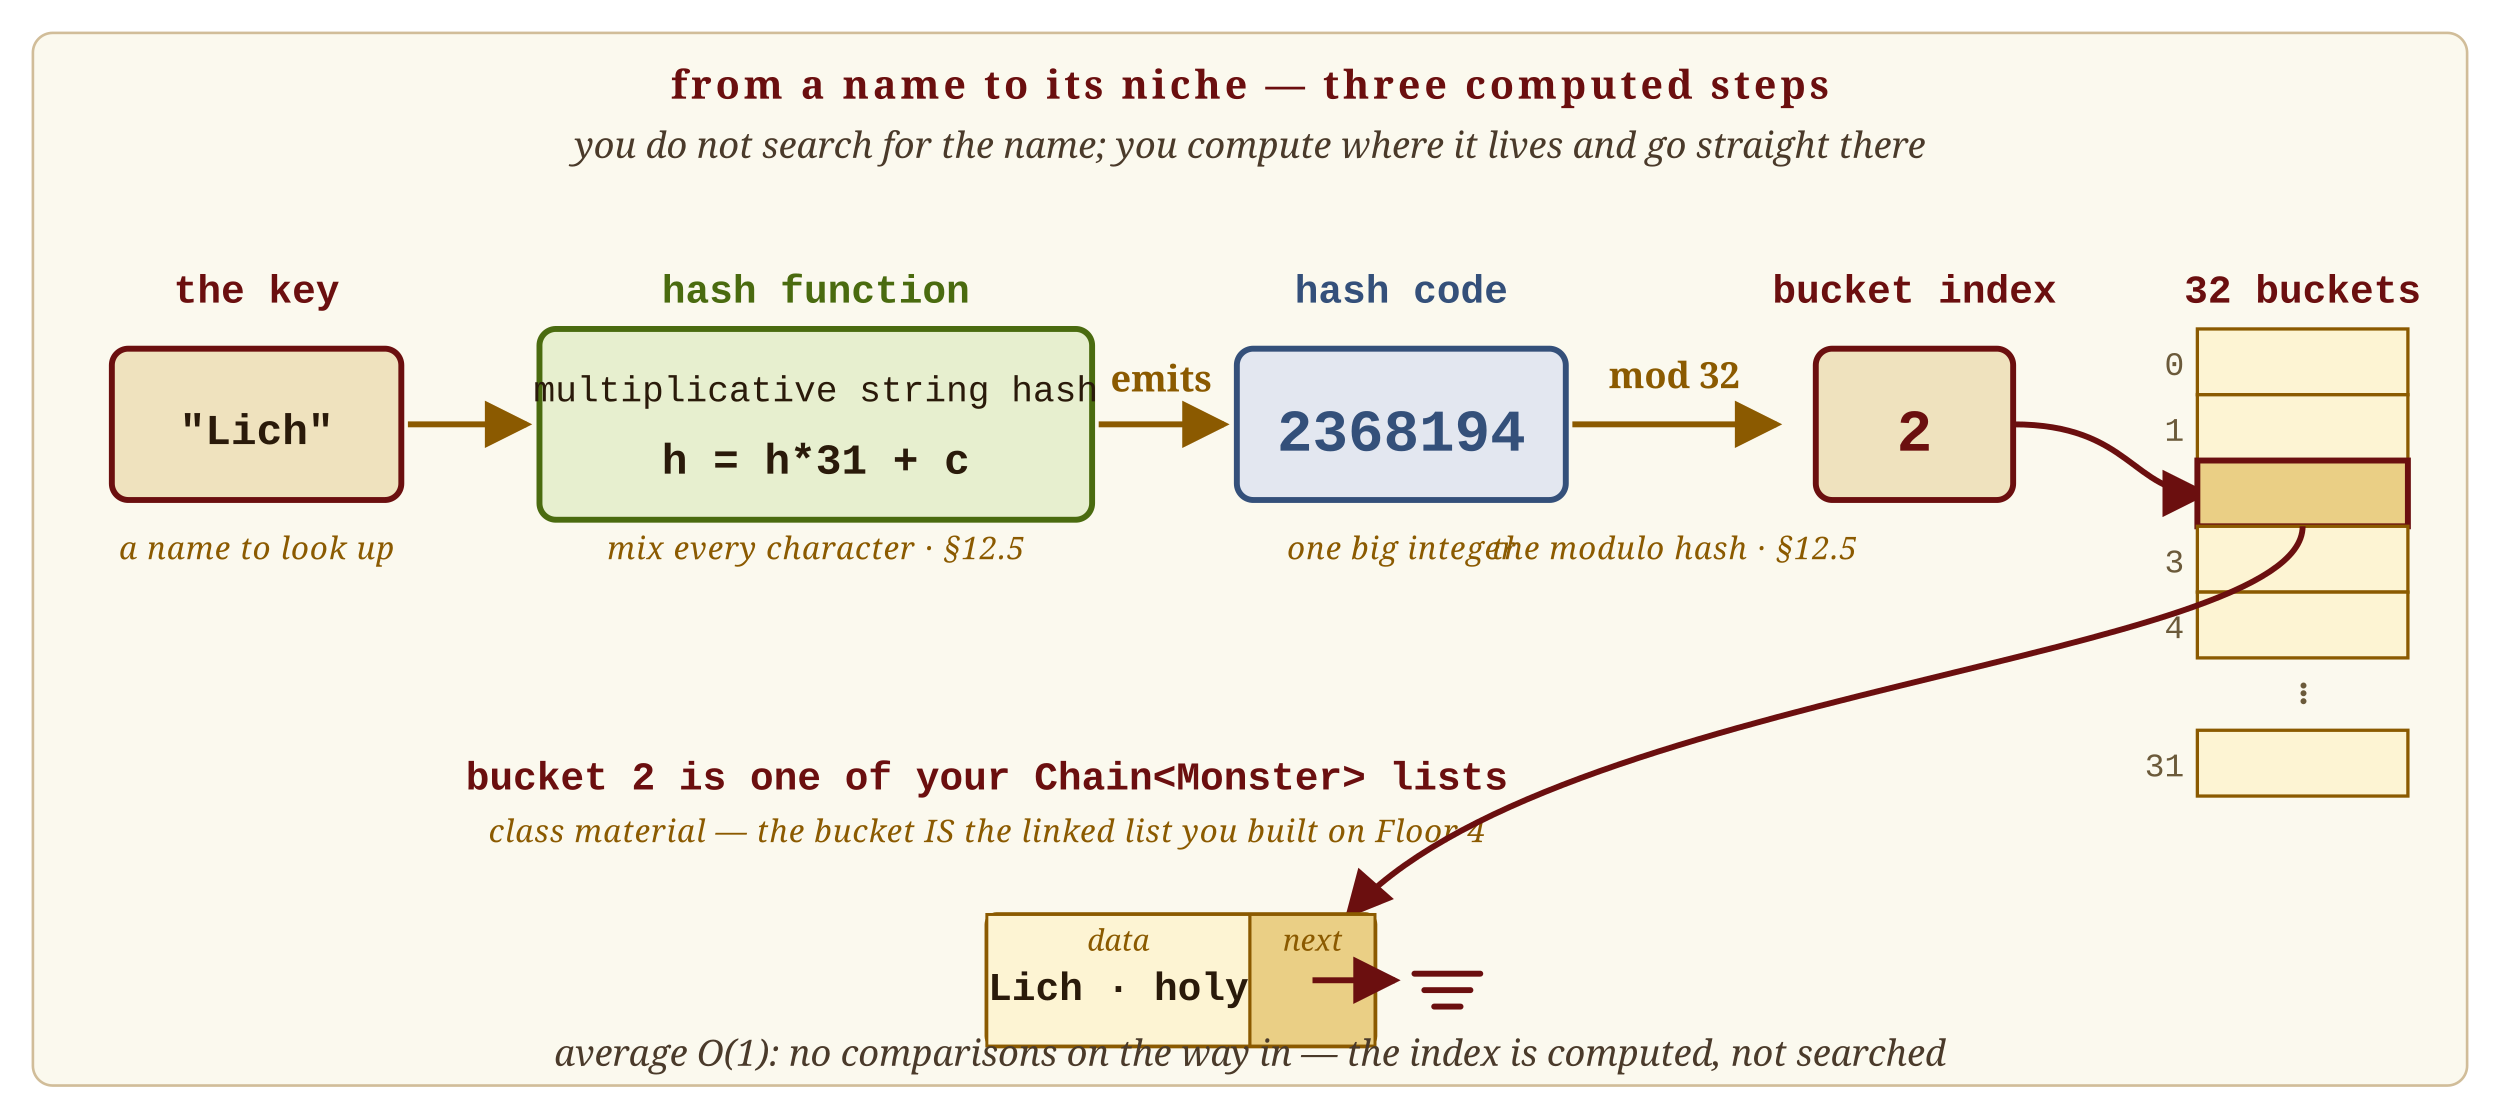
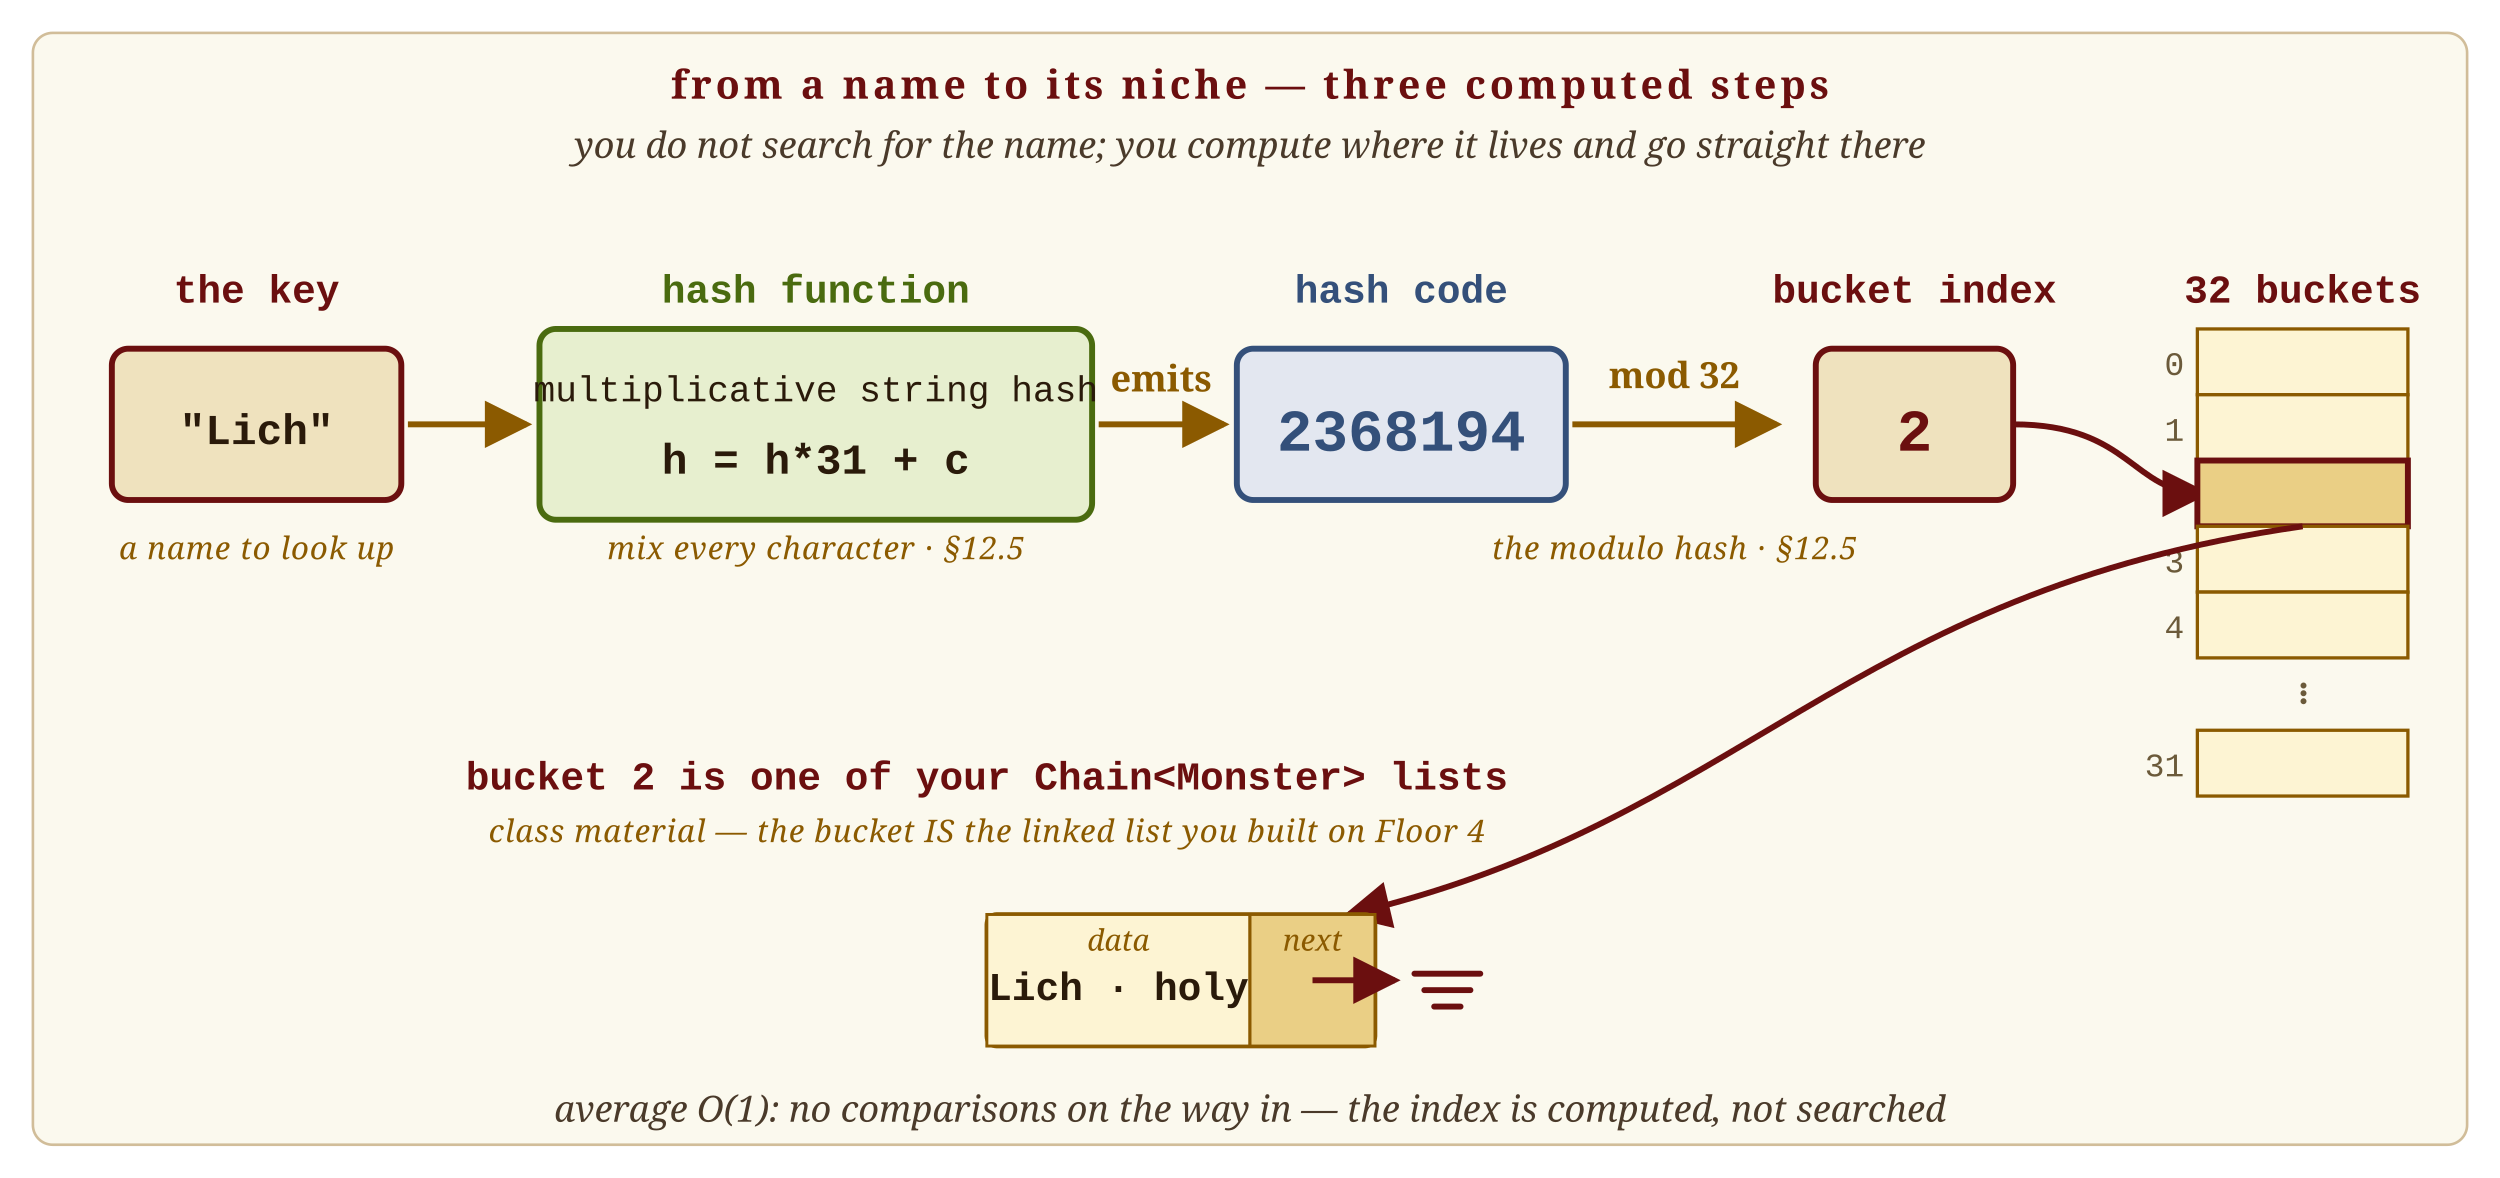
- <svg xmlns="http://www.w3.org/2000/svg" viewBox="0 0 760 340" role="img" aria-labelledby="hp-title hp-desc">
+ <svg xmlns="http://www.w3.org/2000/svg" viewBox="0 0 760 358" role="img" aria-labelledby="hp-title hp-desc">
  <style>
    .panel       { fill: #f6efd5; stroke: #8b5a00; stroke-width: 0.8; opacity: 0.4; }
    .box         { fill: #f2e4bc; stroke: #8b5a00; stroke-width: 1.4; }
    .box-src     { fill: #efe2be; stroke: #6b0f0f; stroke-width: 1.8; }
    .box-fn      { fill: #e7efcf; stroke: #4a6b0f; stroke-width: 1.8; }
    .box-code    { fill: #e3e7f0; stroke: #34507a; stroke-width: 1.8; }
    .bucket      { fill: #fdf4d3; stroke: #8b5a00; stroke-width: 1.0; }
    .bucket-hit  { fill: #eacf85; stroke: #6b0f0f; stroke-width: 1.8; }
    .node-outer  { fill: #f2e4bc; stroke: #8b5a00; stroke-width: 1.4; }
    .node-data   { fill: #fdf4d3; stroke: #8b5a00; stroke-width: 0.9; }
    .node-next   { fill: #eacf85; stroke: #8b5a00; stroke-width: 0.9; }
    .arrow       { stroke: #8b5a00; stroke-width: 1.8; fill: none; marker-end: url(#hpah); }
    .arrow-red   { stroke: #6b0f0f; stroke-width: 1.8; fill: none; marker-end: url(#hpahr); }
    .ground-line { stroke: #6b0f0f; stroke-width: 1.8; fill: none; stroke-linecap: round; }
    .panel-title { font-family: Georgia, serif; font-size: 12px; fill: #6b0f0f; font-weight: 700; text-anchor: middle; text-transform: uppercase; letter-spacing: 0.10em; }
    .subtitle    { font-family: Georgia, serif; font-size: 11px; fill: #4a3a2a; font-style: italic; text-anchor: middle; }
    .step-title  { font-family: Consolas, 'Courier New', monospace; font-size: 12px; font-weight: 700; text-anchor: middle; }
    .t-src       { fill: #6b0f0f; }
    .t-fn        { fill: #4a6b0f; }
    .t-code      { fill: #34507a; }
    .code        { font-family: Consolas, 'Courier New', monospace; font-size: 13px; fill: #2a1a0a; font-weight: 700; text-anchor: middle; }
    .code-sm     { font-family: Consolas, 'Courier New', monospace; font-size: 11px; fill: #2a1a0a; text-anchor: middle; }
    .code-big    { font-family: Consolas, 'Courier New', monospace; font-size: 18px; fill: #34507a; font-weight: 700; text-anchor: middle; }
    .idx         { font-family: Consolas, 'Courier New', monospace; font-size: 10px; fill: #6b5a3a; text-anchor: end; }
    .cell-label  { font-family: Georgia, serif; font-size: 9px; fill: #8b5a00; font-style: italic; text-anchor: middle; }
    .tag         { font-family: Georgia, serif; font-size: 11px; fill: #8b5a00; font-weight: 700; text-anchor: middle; }
    .sec         { font-family: Georgia, serif; font-size: 9.5px; fill: #8b5a00; font-style: italic; text-anchor: middle; letter-spacing: 0.03em; }
    .note        { font-family: Georgia, serif; font-size: 11px; fill: #4a3a2a; font-style: italic; text-anchor: middle; }
  </style>
  <defs>
    <marker id="hpah" markerWidth="9" markerHeight="9" refX="7" refY="4" orient="auto">
      <path d="M0,0 L8,4 L0,8 z" fill="#8b5a00" />
    </marker>
    <marker id="hpahr" markerWidth="9" markerHeight="9" refX="7" refY="4" orient="auto">
      <path d="M0,0 L8,4 L0,8 z" fill="#6b0f0f" />
    </marker>
  </defs>
-   <rect class="panel" x="10" y="10" width="740" height="320" rx="6" />
+   <rect class="panel" x="10" y="10" width="740" height="338" rx="6" />
  <text class="panel-title" x="380" y="30">from a name to its niche — three computed steps</text>
  <text class="subtitle" x="380" y="48">you do not search for the name; you compute where it lives and go straight there</text>
  <text class="step-title t-src" x="78" y="92">the key</text>
  <rect class="box-src" x="34" y="106" width="88" height="46" rx="5" />
  <text class="code" x="78" y="135">"Lich"</text>
  <text class="sec" x="78" y="170">a name to look up</text>
  <path class="arrow" d="M124,129 H160" />
  <text class="step-title t-fn" x="248" y="92">hash function</text>
  <rect class="box-fn" x="164" y="100" width="168" height="58" rx="5" />
  <text class="code-sm" x="248" y="122">multiplicative string hash</text>
  <text class="code" x="248" y="144">h = h*31 + c</text>
  <text class="sec" x="248" y="170">mix every character · §12.5</text>
  <path class="arrow" d="M334,129 H372" />
  <text class="tag" x="353" y="119">emits</text>
  <text class="step-title t-code" x="426" y="92">hash code</text>
  <rect class="box-code" x="376" y="106" width="100" height="46" rx="5" />
  <text class="code-big" x="426" y="137">2368194</text>
-   <text class="sec" x="426" y="170">one big integer</text>
  <path class="arrow" d="M478,129 H540" />
  <text class="tag" x="509" y="118">mod 32</text>
  <text class="sec" x="509" y="170">the modulo hash · §12.5</text>
  <text class="step-title t-src" x="582" y="92">bucket index</text>
  <rect class="box-src" x="552" y="106" width="60" height="46" rx="5" />
  <text class="code-big" x="582" y="137" style="fill:#6b0f0f">2</text>
  <path class="arrow-red" d="M612,129 C648,129 648,150 670,150" />
  <text class="step-title t-src" x="700" y="92">32 buckets</text>
  <rect class="bucket" x="668" y="100" width="64" height="20" />
  <text class="idx" x="664" y="114">0</text>
  <rect class="bucket" x="668" y="120" width="64" height="20" />
  <text class="idx" x="664" y="134">1</text>
  <rect class="bucket-hit" x="668" y="140" width="64" height="20" />
  <text class="idx" x="664" y="154" style="fill:#6b0f0f;font-weight:700">2</text>
  <rect class="bucket" x="668" y="160" width="64" height="20" />
  <text class="idx" x="664" y="174">3</text>
  <rect class="bucket" x="668" y="180" width="64" height="20" />
  <text class="idx" x="664" y="194">4</text>
  <text class="code" x="700" y="214" style="fill:#6b5a3a">⋮</text>
  <rect class="bucket" x="668" y="222" width="64" height="20" />
  <text class="idx" x="664" y="236">31</text>
  <text class="step-title t-src" x="300" y="240">bucket 2 is one of your <tspan style="font-family:Consolas,'Courier New',monospace">Chain&lt;Monster&gt;</tspan> lists</text>
  <text class="sec" x="300" y="256">class material — the bucket IS the linked list you built on Floor 4</text>
-   <path class="arrow-red" d="M700,160 C700,200 470,210 410,278" />
+   <path class="arrow-red" d="M700,160 C560,180 530,250 410,278" />
  <rect class="node-outer" x="300" y="278" width="118" height="40" rx="3" />
  <rect class="node-data" x="300" y="278" width="80" height="40" />
  <rect class="node-next" x="380" y="278" width="38" height="40" />
  <text class="cell-label" x="340" y="289">data</text>
  <text class="cell-label" x="399" y="289">next</text>
  <text class="code" x="340" y="304" style="font-size:12px">Lich · holy</text>
  <line class="ground-line" x1="430" y1="296" x2="450" y2="296" />
  <line class="ground-line" x1="433" y1="301" x2="447" y2="301" />
  <line class="ground-line" x1="436" y1="306" x2="444" y2="306" />
  <path class="arrow-red" d="M399,298 H424" />
-   <text class="note" x="380" y="324">average O(1): no comparisons on the way in — the index is computed, not searched</text>
+   <text class="note" x="380" y="341">average O(1): no comparisons on the way in — the index is computed, not searched</text>
</svg>
